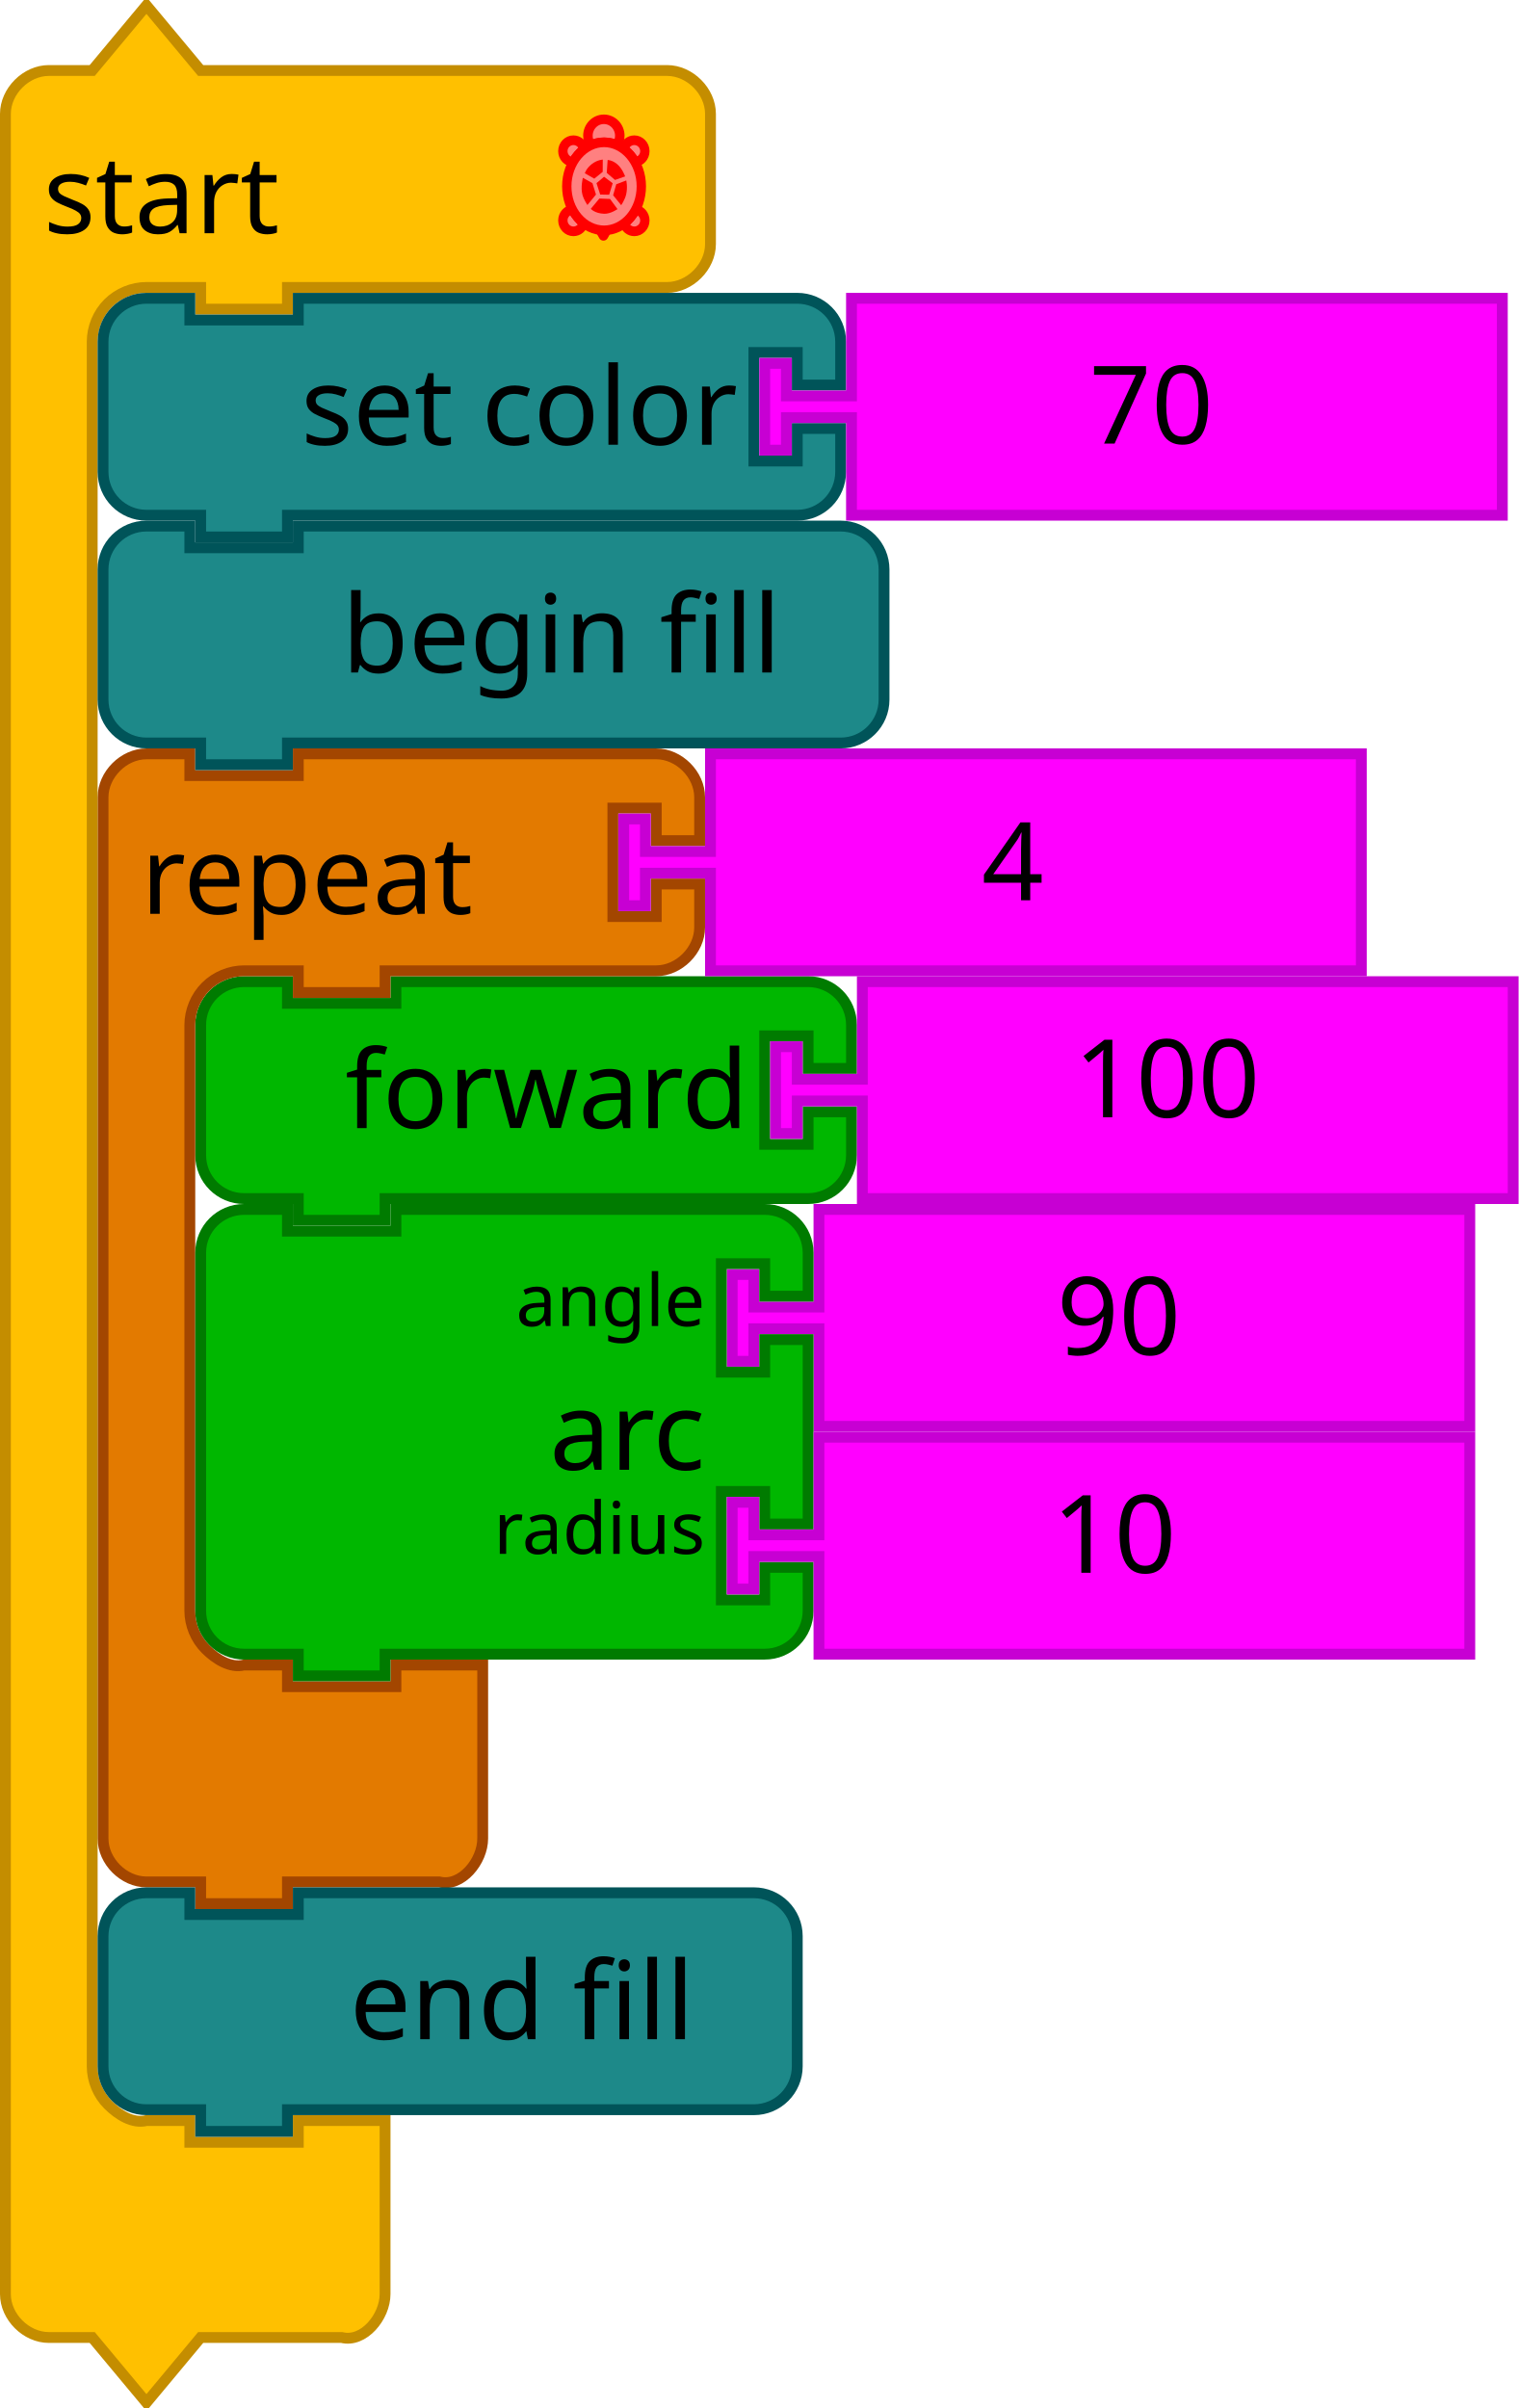
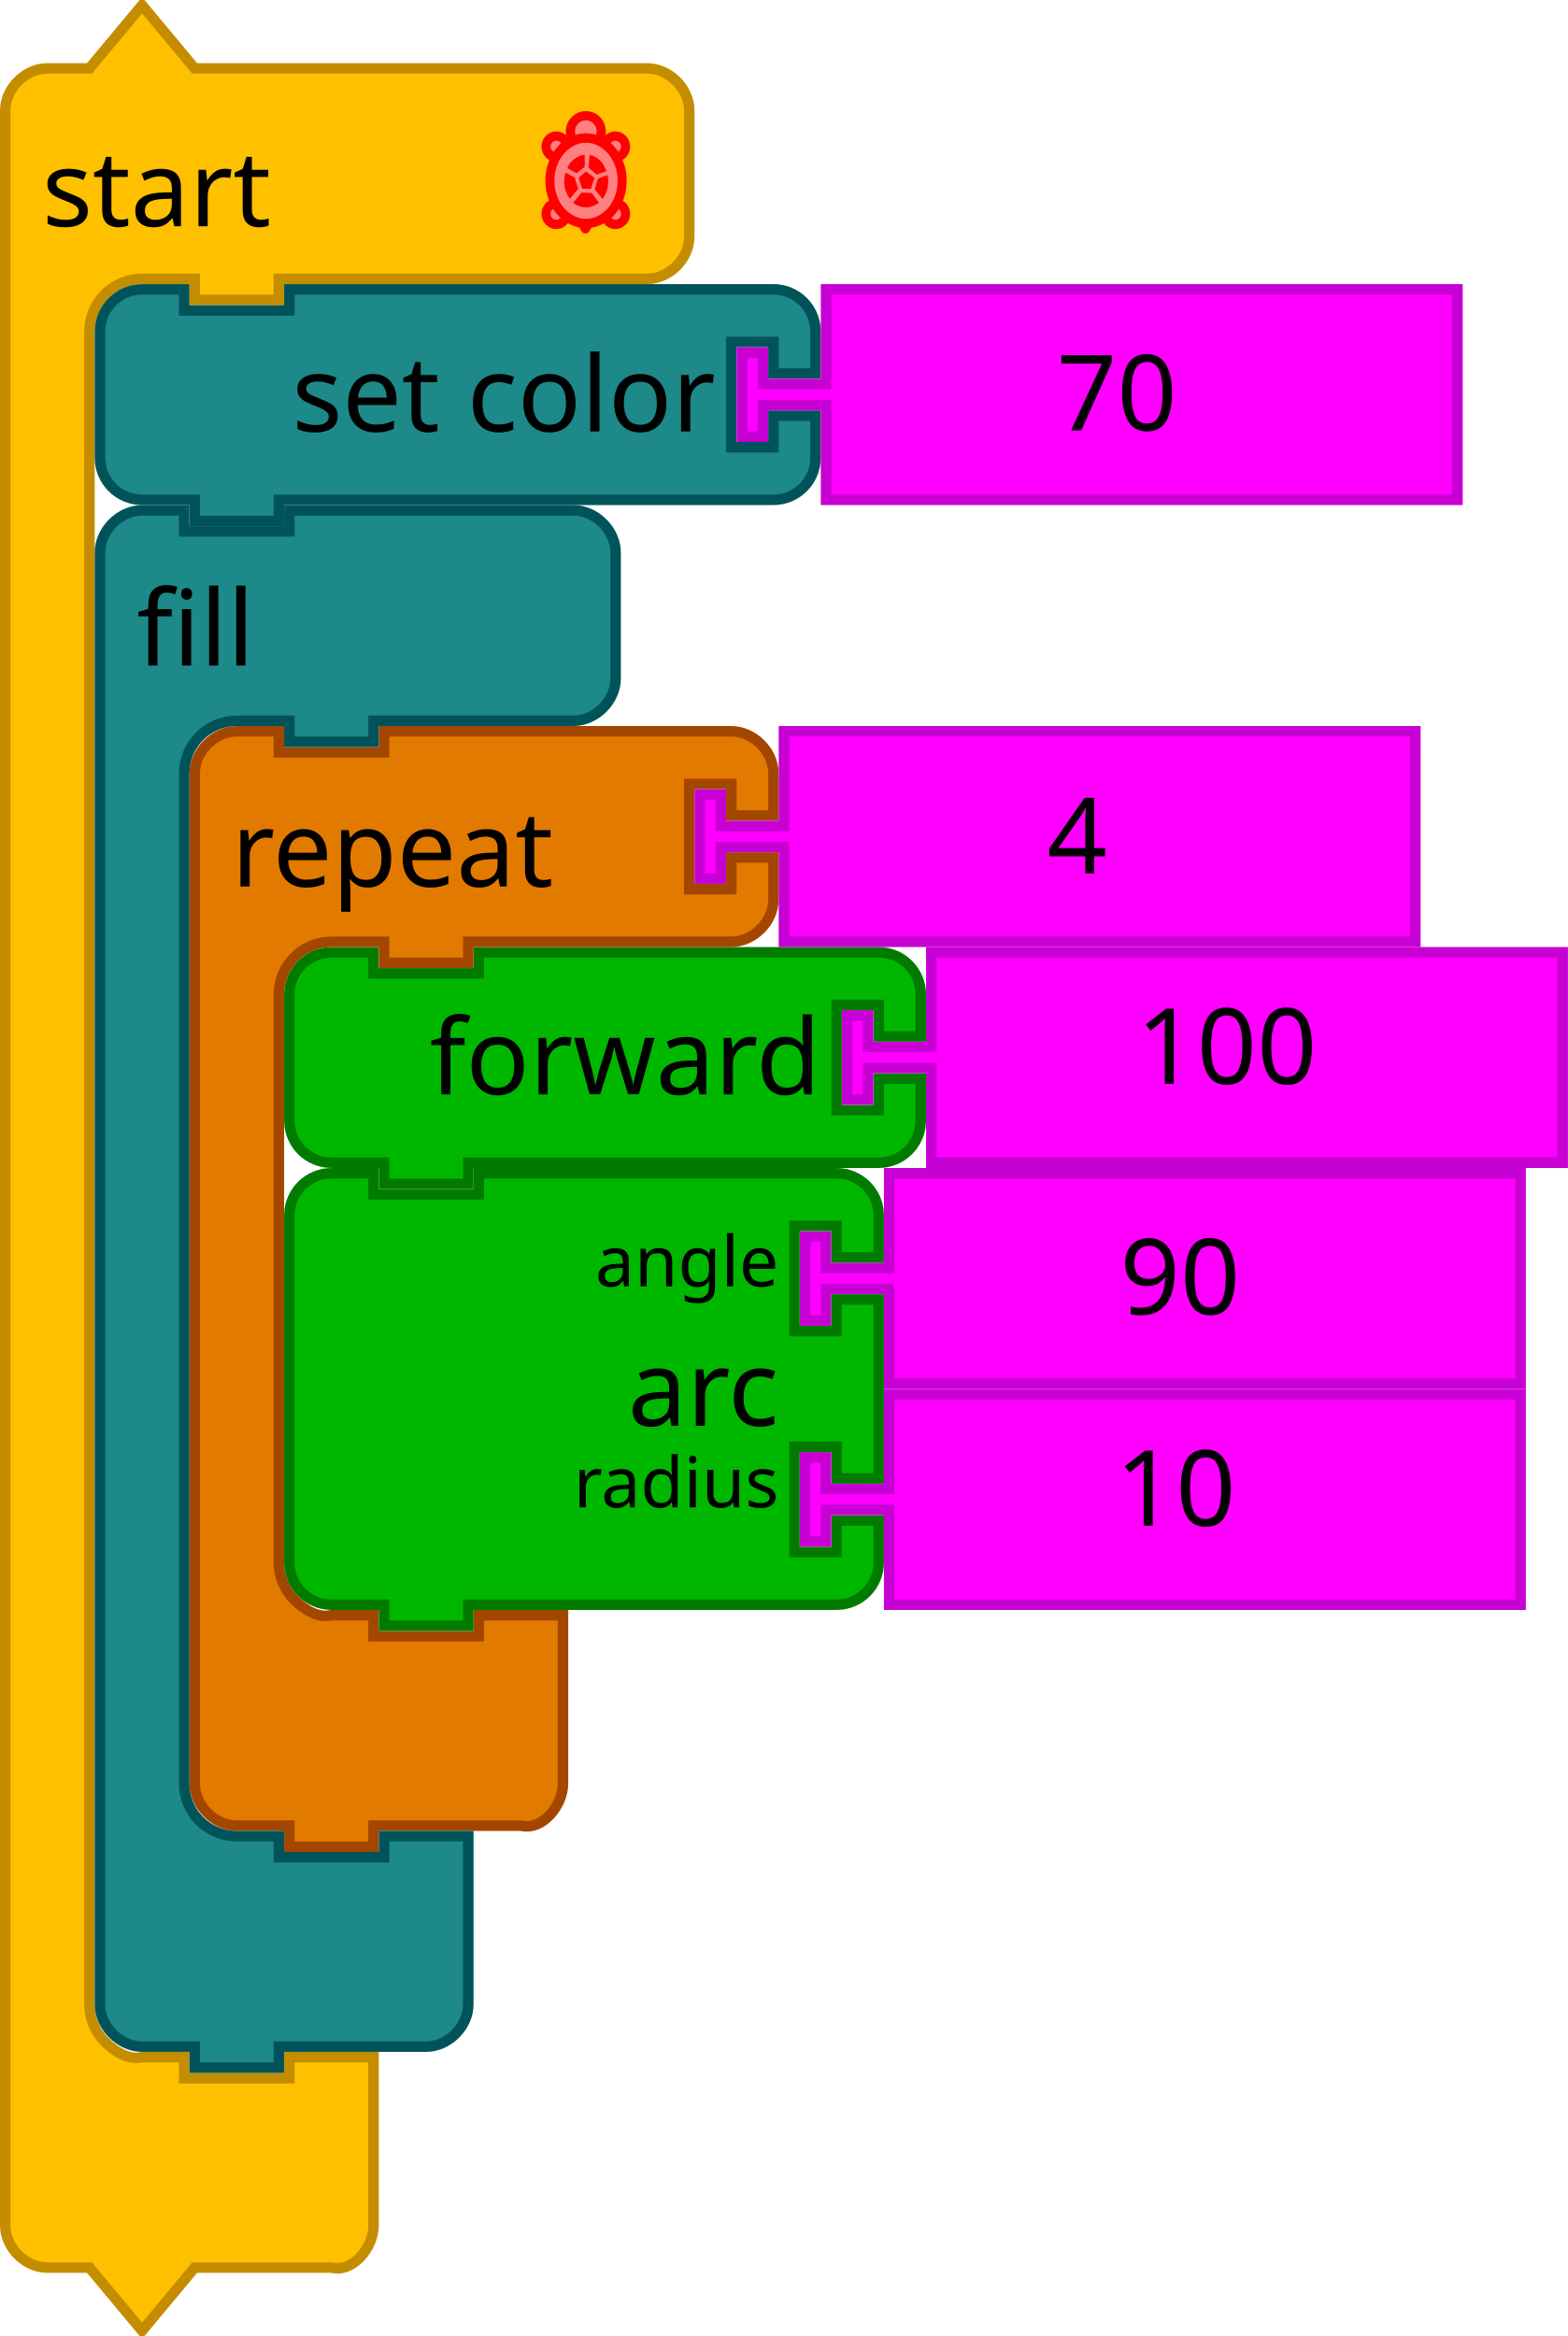
- <svg xmlns="http://www.w3.org/2000/svg" version="1.1" width="280" height="444" id="svg2">
+ <svg xmlns="http://www.w3.org/2000/svg" version="1.1" width="298" height="444" id="svg2">
+   <defs id="defs3508" />
  <text x="18" y="-114" id="text3033" style="font-size:13.333px;text-anchor:end;fill:#000000;font-family:Sans">
    <tspan x="120" y="-91.5" id="tspan3035" />
  </text>
  <text x="18" y="-30" id="text3033-0" style="font-size:13.333px;text-anchor:end;fill:#000000;font-family:Sans">
    <tspan x="120" y="-7.5" id="tspan3035-1" />
  </text>
  <text x="18" y="54" id="text3033-1" style="font-size:13.333px;text-anchor:end;fill:#000000;font-family:Sans">
    <tspan x="120" y="76.5" id="tspan3035-8" />
  </text>
  <text x="18" y="138" id="text3033-0-9" style="font-size:13.333px;text-anchor:end;fill:#000000;font-family:Sans">
    <tspan x="120" y="160.5" id="tspan3035-1-5" />
  </text>
-   <path d="m 37,197 0,-8 a 8,8 0 0 1 8,-8 l 8,0 0,4 20,0 0,-4 68,0 8,0 a 8,8 0 0 1 8,8 l 0,8 -8,0 0,-6 -8,0 0,20 8,0 0,-6 8,0 0,8 a 8,8 0 0 1 -8,8 l -8,0 -68,0 -2,0 0,4 -16,0 0,-4 -2,0 -8,0 a 8,8 0 0 1 -8,-8 l 0,-8 0,-8 z" id="path3027-5" style="fill:#00b700;fill-opacity:1;stroke:#007b00;stroke-width:2;stroke-linecap:round;stroke-opacity:1" />
-   <text x="36" y="180" id="text3029-56" style="font-size:20px;text-anchor:end;fill:#000000;font-family:Sans">
-     <tspan x="138" y="208" id="tspan3031-9">forward</tspan>
+   <path d="m 55,197 0,-8 a 8,8 0 0 1 8,-8 l 8,0 0,4 20,0 0,-4 68,0 8,0 a 8,8 0 0 1 8,8 l 0,8 -8,0 0,-6 -8,0 0,20 8,0 0,-6 8,0 0,8 a 8,8 0 0 1 -8,8 l -8,0 -68,0 -2,0 0,4 -16,0 0,-4 -2,0 -8,0 a 8,8 0 0 1 -8,-8 l 0,-8 0,-8 z" id="path3027-5" style="fill:#00b700;fill-opacity:1;stroke:#007b00;stroke-width:2;stroke-linecap:round;stroke-opacity:1" />
+   <text x="54" y="180" id="text3029-56" style="font-size:20px;text-anchor:end;fill:#000000;font-family:Sans">
+     <tspan x="156" y="208" id="tspan3031-9">forward</tspan>
  </text>
-   <g transform="translate(0,-84)" id="g3594">
+   <g transform="translate(18,-84)" id="g3594">
    <path d="m 159,265 120,0 0,40 -120,0 0,-16 0,-2 -12,0 0,6 -4,0 0,-16 4,0 0,6 12,0 0,-2 z" id="path21-1" style="fill:#ff00ff;fill-opacity:1;stroke:#c700d3;stroke-width:2;stroke-linecap:round;stroke-opacity:1" />
    <text x="178" y="264" id="text23-3" style="font-size:20px;text-anchor:start;fill:#000000;font-family:Sans">
      <tspan x="198" y="290" id="tspan25-3">100</tspan>
    </text>
  </g>
-   <g transform="translate(0,-84)" id="g3497">
+   <g transform="translate(18,-84)" id="g3497">
    <path d="m 151,307 120,0 0,40 -120,0 0,-16 0,-2 -12,0 0,6 -4,0 0,-16 4,0 0,6 12,0 0,-2 z" id="path21-7-6" style="fill:#ff00ff;fill-opacity:1;stroke:#c700d3;stroke-width:2;stroke-linecap:round;stroke-opacity:1" />
    <text x="174.851" y="307.799" id="text23-1-2" style="font-size:20px;text-anchor:start;fill:#000000;font-family:Sans">
      <tspan x="194.851" y="333.799" id="tspan25-0-1">90</tspan>
    </text>
  </g>
-   <path d="m 19,155 0,-8 c 0,-4.189 3.811,-8 8,-8 l 8,0 0,4 20,0 0,-4 18,0 40,0 8,0 c 4.189,0 8,3.811 8,8 l 0,8 -8,0 0,-6 -8,0 0,20 8,0 0,-6 8,0 0,8 c 0,4.189 -3.811,8 -8,8 l -8,0 -40,0 -2,0 0,4 -16,0 0,-4 -2,0 -8,0 c -2.618,0 -5.22,1.078 -7.071,2.929 C 36.078,183.78 35,186.382 35,189 l 0,8 0,92 0,8 c 0,2.618 1.078,5.22 2.929,7.071 1.851,1.851 4.531,3.564 7.071,2.929 l 8,0 0,4 20,0 0,-4 16,0 0,12 0,12 0,8 c 0,4.189 -3.936,9.016 -8,8 l -8,0 -18,0 -2,0 0,4 -16,0 0,-4 -2,0 -8,0 c -4.189,0 -8,-3.811 -8,-8 l 0,-8 z" id="path3035" style="fill:#e37a00;fill-opacity:1;stroke:#a34600;stroke-width:2;stroke-linecap:round;stroke-opacity:1" />
-   <text x="18" y="138" id="text3037" style="font-size:20px;text-anchor:start;fill:#000000;font-family:Sans">
-     <tspan x="26" y="168.5" id="tspan3039">repeat</tspan>
+   <path d="m 37,155 0,-8 c 0,-4.189 3.811,-8 8,-8 l 8,0 0,4 20,0 0,-4 18,0 40,0 8,0 c 4.189,0 8,3.811 8,8 l 0,8 -8,0 0,-6 -8,0 0,20 8,0 0,-6 8,0 0,8 c 0,4.189 -3.811,8 -8,8 l -8,0 -40,0 -2,0 0,4 -16,0 0,-4 -2,0 -8,0 c -2.618,0 -5.22,1.078 -7.071,2.929 C 54.078,183.78 53,186.382 53,189 l 0,8 0,92 0,8 c 0,2.618 1.078,5.22 2.929,7.071 1.851,1.851 4.531,3.564 7.071,2.929 l 8,0 0,4 20,0 0,-4 16,0 0,12 0,12 0,8 c 0,4.189 -3.936,9.016 -8,8 l -8,0 -18,0 -2,0 0,4 -16,0 0,-4 -2,0 -8,0 c -4.189,0 -8,-3.811 -8,-8 l 0,-8 z" id="path3035" style="fill:#e37a00;fill-opacity:1;stroke:#a34600;stroke-width:2;stroke-linecap:round;stroke-opacity:1" />
+   <text x="36" y="138" id="text3037" style="font-size:20px;text-anchor:start;fill:#000000;font-family:Sans">
+     <tspan x="44" y="168.5" id="tspan3039">repeat</tspan>
  </text>
-   <path d="m 131,139 120,0 0,40 -120,0 0,-16 0,-2 -12,0 0,6 -4,0 0,-16 4,0 0,6 12,0 0,-2 z" id="path21-8" style="fill:#ff00ff;fill-opacity:1;stroke:#c700d3;stroke-width:2;stroke-linecap:round;stroke-opacity:1" />
-   <text x="161" y="140" id="text23-0" style="font-size:20px;text-anchor:start;fill:#000000;font-family:Sans">
-     <tspan x="181" y="166" id="tspan25-7">4</tspan>
+   <path d="m 149,139 120,0 0,40 -120,0 0,-16 0,-2 -12,0 0,6 -4,0 0,-16 4,0 0,6 12,0 0,-2 z" id="path21-8" style="fill:#ff00ff;fill-opacity:1;stroke:#c700d3;stroke-width:2;stroke-linecap:round;stroke-opacity:1" />
+   <text x="179" y="140" id="text23-0" style="font-size:20px;text-anchor:start;fill:#000000;font-family:Sans">
+     <tspan x="199" y="166" id="tspan25-7">4</tspan>
  </text>
  <g id="g3055-9">
    <g id="g4085-2">
      <path d="m 1,29 0,-8 c 0,-4.189 3.811,-8 8,-8 l 8,0 10,-12 10,12 18,0 60,0 8,0 c 4.189,0 8,3.811 8,8 l 0,8 0,8 0,8 c 0,4.189 -3.811,8 -8,8 l -8,0 -60,0 -2,0 0,4 -16,0 0,-4 -2,0 -8,0 c -2.618,0 -5.22,1.078 -7.071,2.929 C 18.078,57.78 17,60.382 17,63 l 0,8 0,302 0,8 c 0,2.618 1.078,5.22 2.929,7.071 1.851,1.851 4.531,3.564 7.071,2.929 l 8,0 0,4 20,0 0,-4 16,0 0,12 0,12 0,8 c 0,4.189 -3.936,9.016 -8,8 l -8,0 -18,0 -10,12 -10,-12 -8,0 c -4.189,0 -8,-3.811 -8,-8 l 0,-8 z" id="path3660-8" style="fill:#ffc000;fill-opacity:1;stroke:#c48d00;stroke-width:2;stroke-linecap:round;stroke-opacity:1" />
      <text id="text3662-6" style="font-size:20px;text-anchor:start;fill:#000000;font-family:Sans">
        <tspan x="8" y="43" id="tspan3664-1">start</tspan>
      </text>
    </g>
    <g id="g3037-2">
      <path d="m 111.376,42.473 c -0.244,0 -0.484,-0.016 -0.721,-0.045 l 0.611,1.068 0.602,-1.051 c -0.163,0.014 -0.326,0.029 -0.493,0.029 z" id="path4206-1" style="fill:#eeeeee;stroke:#ff0000;stroke-width:1.75;stroke-linecap:round;stroke-linejoin:round;stroke-miterlimit:4;stroke-opacity:1;stroke-dasharray:none" />
      <g transform="matrix(0.44039,0,0,0.4545743,99.26689,20.52662)" id="g4208-0" style="fill:#ff8080;fill-opacity:1;stroke:#ff0000;stroke-width:3.911;stroke-linecap:round;stroke-linejoin:round;stroke-miterlimit:4;stroke-opacity:1;stroke-dasharray:none">
        <path d="m 40.16,11.726 c -2.164,0 -3.958,1.555 -4.343,3.607 1.859,1.345 3.457,3.115 4.675,5.208 2.285,-0.172 4.094,-2.061 4.094,-4.39 0,-2.444 -1.982,-4.425 -4.426,-4.425 z" id="path4210-1" style="fill:#ff8080;fill-opacity:1;stroke:#ff0000;stroke-width:3.911;stroke-miterlimit:4;stroke-opacity:1;stroke-dasharray:none" />
        <path d="m 40.713,39.887 c -1.224,2.232 -2.86,4.131 -4.797,5.556 0.521,1.864 2.213,3.239 4.244,3.239 2.443,0 4.426,-1.98 4.426,-4.424 0,-2.255 -1.693,-4.096 -3.873,-4.371 z" id="path4212-7" style="fill:#ff8080;fill-opacity:1;stroke:#ff0000;stroke-width:3.911;stroke-miterlimit:4;stroke-opacity:1;stroke-dasharray:none" />
        <path d="m 14.273,39.871 c -2.253,0.206 -4.024,2.079 -4.024,4.387 0,2.443 1.98,4.424 4.424,4.424 2.064,0 3.784,-1.42 4.272,-3.332 -1.883,-1.416 -3.475,-3.289 -4.672,-5.479 z" id="path4214-8" style="fill:#ff8080;fill-opacity:1;stroke:#ff0000;stroke-width:3.911;stroke-miterlimit:4;stroke-opacity:1;stroke-dasharray:none" />
        <path d="m 19.026,15.437 c -0.343,-2.103 -2.154,-3.711 -4.353,-3.711 -2.444,0 -4.424,1.981 -4.424,4.424 0,2.382 1.886,4.31 4.245,4.406 1.186,-2.043 2.732,-3.784 4.532,-5.119 z" id="path4216-3" style="fill:#ff8080;fill-opacity:1;stroke:#ff0000;stroke-width:3.911;stroke-miterlimit:4;stroke-opacity:1;stroke-dasharray:none" />
      </g>
      <path d="m 111.376,26.237 c 0.84,0 1.642,0.187 2.386,0.513 0.326,-0.489 0.519,-1.081 0.519,-1.72 0,-1.676 -1.316,-3.035 -2.94,-3.035 -1.624,0 -2.94,1.359 -2.94,3.035 0,0.649 0.199,1.25 0.536,1.743 0.759,-0.34 1.58,-0.536 2.44,-0.536 z" id="path4218-9" style="fill:#ff8080;fill-opacity:1;stroke:#ff0000;stroke-width:1.75;stroke-linecap:round;stroke-linejoin:round;stroke-miterlimit:4;stroke-opacity:1;stroke-dasharray:none" />
      <g transform="matrix(0.44039,0,0,0.4545743,99.26689,20.52662)" id="g4220-8" style="fill:#ff8080;fill-opacity:1;stroke:#ff0000;stroke-width:3.911;stroke-linecap:round;stroke-linejoin:round;stroke-miterlimit:4;stroke-opacity:1;stroke-dasharray:none">
        <path d="m 43.102,30.421 c 0,4.734 -1.645,9.28 -4.571,12.627 -2.925,3.348 -6.897,5.231 -11.034,5.231 -4.137,0 -8.109,-1.883 -11.034,-5.231 -2.925,-3.348 -4.571,-7.893 -4.571,-12.627 0,-9.797 7.044,-17.858 15.605,-17.858 8.561,0 15.605,8.061 15.605,17.858 z" id="path4222-8" style="fill:#ff8080;fill-opacity:1;stroke:#ff0000;stroke-width:3.911;stroke-miterlimit:4;stroke-opacity:1;stroke-dasharray:none" />
      </g>
      <g transform="matrix(0.44039,0,0,0.4545743,99.26689,20.52662)" id="g4224-2" style="fill:#ff0000;fill-opacity:1;stroke:none">
        <path d="m 25.875,33.75 -1.542,-4.625 3.164,-2.587 3.615,2.626 -1.487,4.669 z" id="path4226-9" style="fill:#ff0000;fill-opacity:1;stroke:none" />
        <path d="m 27.501,41.551 c -3.968,-0.16 -5.543,-2.009 -5.543,-2.009 l 3.57,-4.163 4.465,0.168 3.132,4.12 c 0,0 -2.89,1.994 -5.624,1.884 z" id="path4228-3" style="fill:#ff0000;fill-opacity:1;stroke:none" />
        <path d="m 18.453,33.843 c -0.849,-2.968 0.172,-6.884 0.172,-6.884 l 4,2.167 1.493,4.629 -3.582,4.233 c 0,-10e-4 -1.465,-1.99 -2.083,-4.145 z" id="path4230-9" style="fill:#ff0000;fill-opacity:1;stroke:none" />
        <path d="m 19.458,25.125 c 0,0 0.5,-1.958 3.039,-3.822 2.237,-1.643 4.465,-1.72 4.465,-1.72 l -0.037,4.981 -3.521,2.75 -3.946,-2.189 z" id="path4232-5" style="fill:#ff0000;fill-opacity:1;stroke:none" />
        <path d="M 32.084,27.834 28.625,24.959 29,19.75 c 0,0 1.834,-0.042 3.959,1.667 2.228,1.791 3.362,4.983 3.362,4.983 l -4.237,1.434 z" id="path4234-2" style="fill:#ff0000;fill-opacity:1;stroke:none" />
        <path d="m 31.292,34.042 1.313,-4.464 4.187,-1.536 c 0,0 0.677,2.663 -0.042,5.667 -0.54,2.256 -2.084,4.361 -2.084,4.361 l -3.374,-4.028 z" id="path4236-1" style="fill:#ff0000;fill-opacity:1;stroke:none" />
      </g>
    </g>
  </g>
-   <g transform="translate(36,222)" id="g3585">
+   <g transform="translate(54,222)" id="g3585">
    <path d="M 1,17 1,9 A 8,8 0 0 1 9,1 l 8,0 0,4 20,0 0,-4 60,0 8,0 a 8,8 0 0 1 8,8 l 0,8 -8,0 0,-6 -8,0 0,20 8,0 0,-6 8,0 0,34 -8,0 0,-6 -8,0 0,20 8,0 0,-6 8,0 0,8 a 8,8 0 0 1 -8,8 l -8,0 -60,0 -2,0 0,4 -16,0 0,-4 -2,0 -8,0 A 8,8 0 0 1 1,75 L 1,67 1,25 1,17 z" id="path3194" style="fill:#00b700;fill-opacity:1;stroke:#007b00;stroke-width:2;stroke-linecap:round;stroke-opacity:1" />
    <text id="text3196" style="font-size:20px;text-anchor:end;fill:#000000;font-family:Sans">
      <tspan x="94" y="49" id="tspan3198">arc</tspan>
    </text>
    <text id="text3200" style="font-size:13.333px;text-anchor:end;fill:#000000;font-family:Sans">
      <tspan x="94" y="22.5" id="tspan3202">angle</tspan>
    </text>
    <text id="text3204" style="font-size:13.333px;text-anchor:end;fill:#000000;font-family:Sans">
      <tspan x="94" y="64.5" id="tspan3206">radius</tspan>
    </text>
  </g>
-   <g transform="translate(-8,-1e-5)" id="g3626">
+   <g transform="translate(10,-1e-5)" id="g3626">
    <path d="m 159,265 120,0 0,40 -120,0 0,-16 0,-2 -12,0 0,6 -4,0 0,-16 4,0 0,6 12,0 0,-2 z" id="path21-1-7" style="fill:#ff00ff;fill-opacity:1;stroke:#c700d3;stroke-width:2;stroke-linecap:round;stroke-opacity:1" />
    <text x="182" y="264" id="text23-3-2" style="font-size:20px;text-anchor:start;fill:#000000;font-family:Sans">
      <tspan x="202" y="290" id="tspan25-3-0">10</tspan>
-     </text>
-   </g>
-   <g transform="translate(18,96)" id="g3741">
-     <path d="M 1,17 1,9 A 8,8 0 0 1 9,1 l 8,0 0,4 20,0 0,-4 92,0 8,0 a 8,8 0 0 1 8,8 l 0,8 0,8 0,8 a 8,8 0 0 1 -8,8 l -8,0 -92,0 -2,0 0,4 -16,0 0,-4 -2,0 -8,0 A 8,8 0 0 1 1,33 l 0,-8 z" id="path3062" style="fill:#1d8989;fill-opacity:1;stroke:#005459;stroke-width:2;stroke-linecap:round;stroke-opacity:1" />
-     <text id="text3064" style="font-size:20px;text-anchor:end;fill:#000000;font-family:Sans">
-       <tspan x="126" y="28" id="tspan3066">begin fill</tspan>
-     </text>
-   </g>
-   <g transform="translate(18,348)" id="g3821">
-     <path d="M 1,17 1,9 A 8,8 0 0 1 9,1 l 8,0 0,4 20,0 0,-4 76,0 8,0 a 8,8 0 0 1 8,8 l 0,8 0,8 0,8 a 8,8 0 0 1 -8,8 l -8,0 -76,0 -2,0 0,4 -16,0 0,-4 -2,0 -8,0 A 8,8 0 0 1 1,33 l 0,-8 z" id="path3012" style="fill:#1d8989;fill-opacity:1;stroke:#005459;stroke-width:2;stroke-linecap:round;stroke-opacity:1" />
-     <text id="text3014" style="font-size:20px;text-anchor:end;fill:#000000;font-family:Sans">
-       <tspan x="110" y="28" id="tspan3016">end fill</tspan>
    </text>
  </g>
  <g transform="translate(18,54)" id="g3936">
    <path d="M 1,17 1,9 A 8,8 0 0 1 9,1 l 8,0 0,4 20,0 0,-4 84,0 8,0 a 8,8 0 0 1 8,8 l 0,8 -8,0 0,-6 -8,0 0,20 8,0 0,-6 8,0 0,8 a 8,8 0 0 1 -8,8 l -8,0 -84,0 -2,0 0,4 -16,0 0,-4 -2,0 -8,0 A 8,8 0 0 1 1,33 l 0,-8 0,-8 z" id="path3097" style="fill:#1d8989;fill-opacity:1;stroke:#005459;stroke-width:2;stroke-linecap:round;stroke-opacity:1" />
    <text id="text3099" style="font-size:20px;text-anchor:end;fill:#000000;font-family:Sans">
      <tspan x="118" y="28" id="tspan3101">set color</tspan>
    </text>
    <text id="text3103" style="font-size:13.333px;text-anchor:end;fill:#000000;font-family:Sans">
      <tspan x="118" y="22.5" id="tspan3105" />
    </text>
  </g>
  <g transform="translate(6,-252)" id="g3497-0">
    <path d="m 151,307 120,0 0,40 -120,0 0,-16 0,-2 -12,0 0,6 -4,0 0,-16 4,0 0,6 12,0 0,-2 z" id="path21-7-6-6" style="fill:#ff00ff;fill-opacity:1;stroke:#c700d3;stroke-width:2;stroke-linecap:round;stroke-opacity:1" />
    <text x="174.851" y="307.799" id="text23-1-2-5" style="font-size:20px;text-anchor:start;fill:#000000;font-family:Sans">
      <tspan x="194.851" y="333.799" id="tspan25-0-1-8">70</tspan>
    </text>
  </g>
+   <g transform="translate(18,96)" id="g3146">
+     <path d="M 1,17 1,9 C 1,4.811 4.811,1 9,1 l 8,0 0,4 20,0 0,-4 18,0 28,0 8,0 c 4.189,0 8,3.811 8,8 l 0,8 0,8 0,8 c 0,4.189 -3.811,8 -8,8 l -8,0 -28,0 -2,0 0,4 -16,0 0,-4 -2,0 -8,0 c -2.618,0 -5.22,1.078 -7.071,2.929 C 18.078,45.78 17,48.382 17,51 l 0,8 0,176 0,8 c 0,2.618 1.078,5.22 2.929,7.071 C 21.78,251.922 24.382,253 27,253 l 8,0 0,4 20,0 0,-4 16,0 0,12 0,12 0,8 c 0,4.189 -3.811,8 -8,8 l -8,0 -18,0 -2,0 0,4 -16,0 0,-4 -2,0 -8,0 c -4.189,0 -8,-3.811 -8,-8 l 0,-8 z" id="path21-88" style="fill:#1d8989;fill-opacity:1;stroke:#005459;stroke-width:2;stroke-linecap:round;stroke-opacity:1" />
+     <text id="text23-8" style="font-size:20px;text-anchor:start;fill:#000000;font-family:Sans">
+       <tspan x="8" y="30.5" id="tspan25-8">fill</tspan>
+     </text>
+   </g>
</svg>
